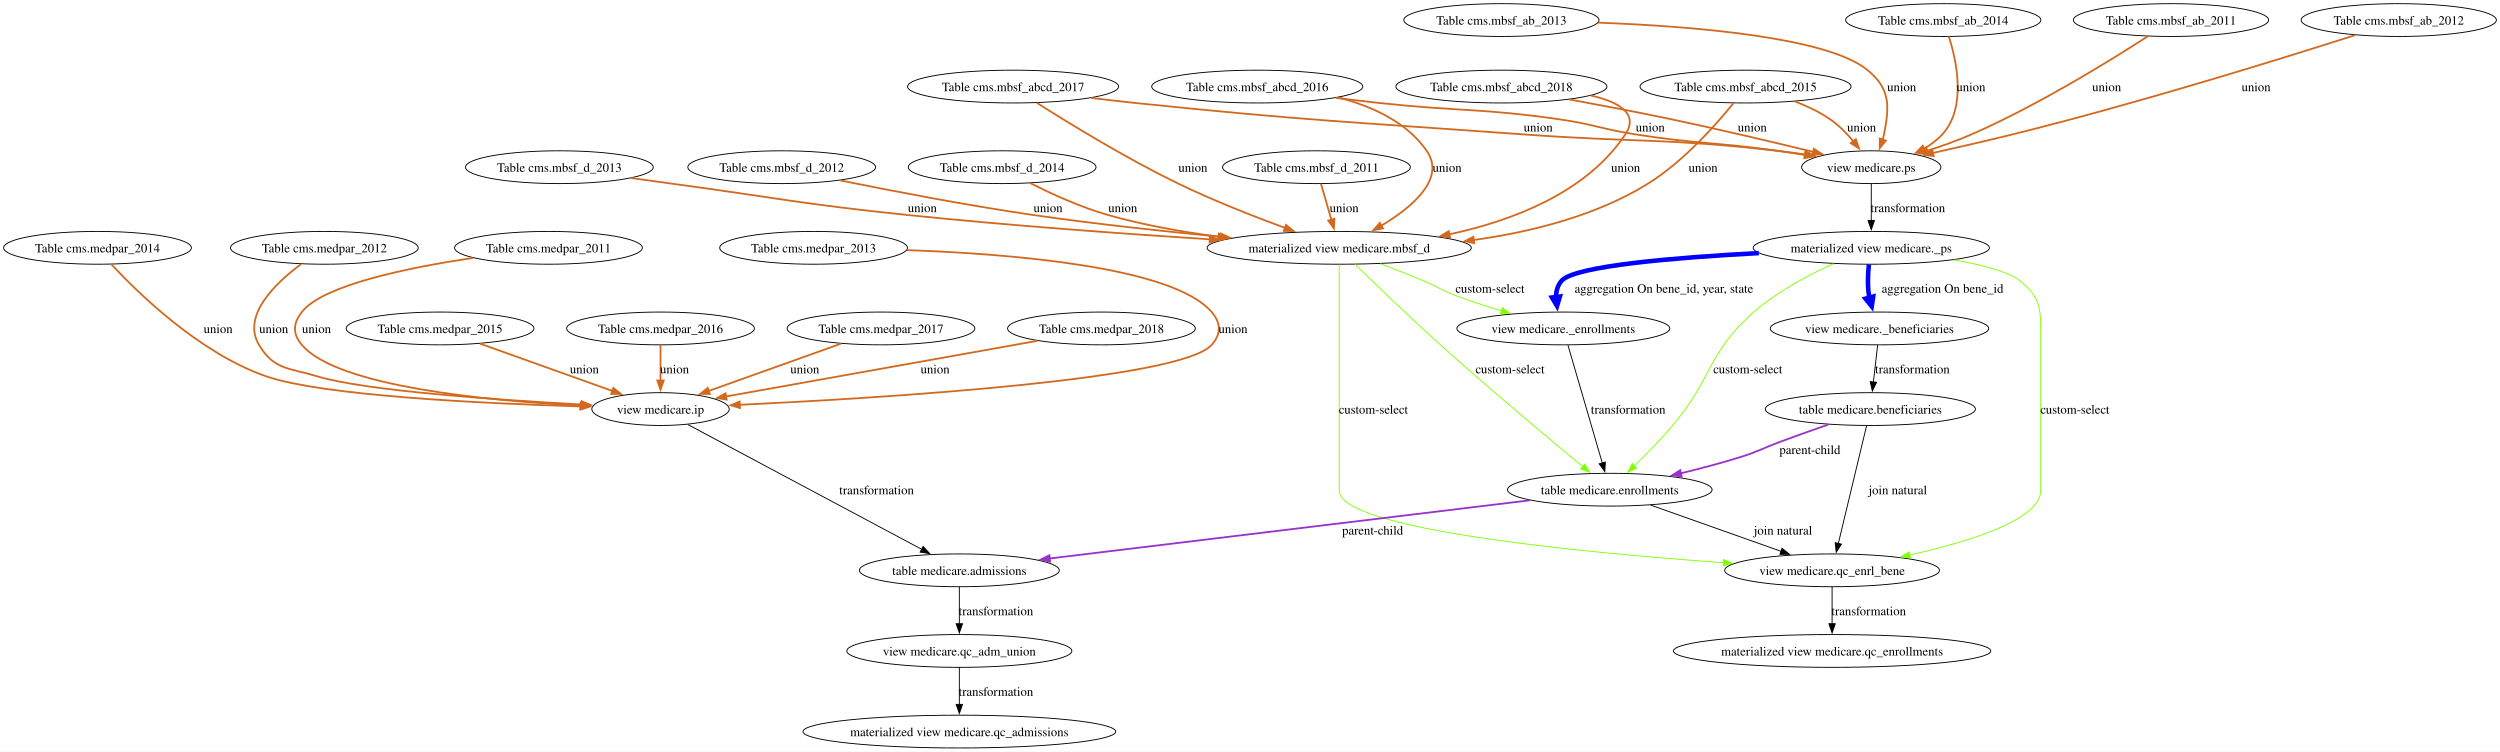
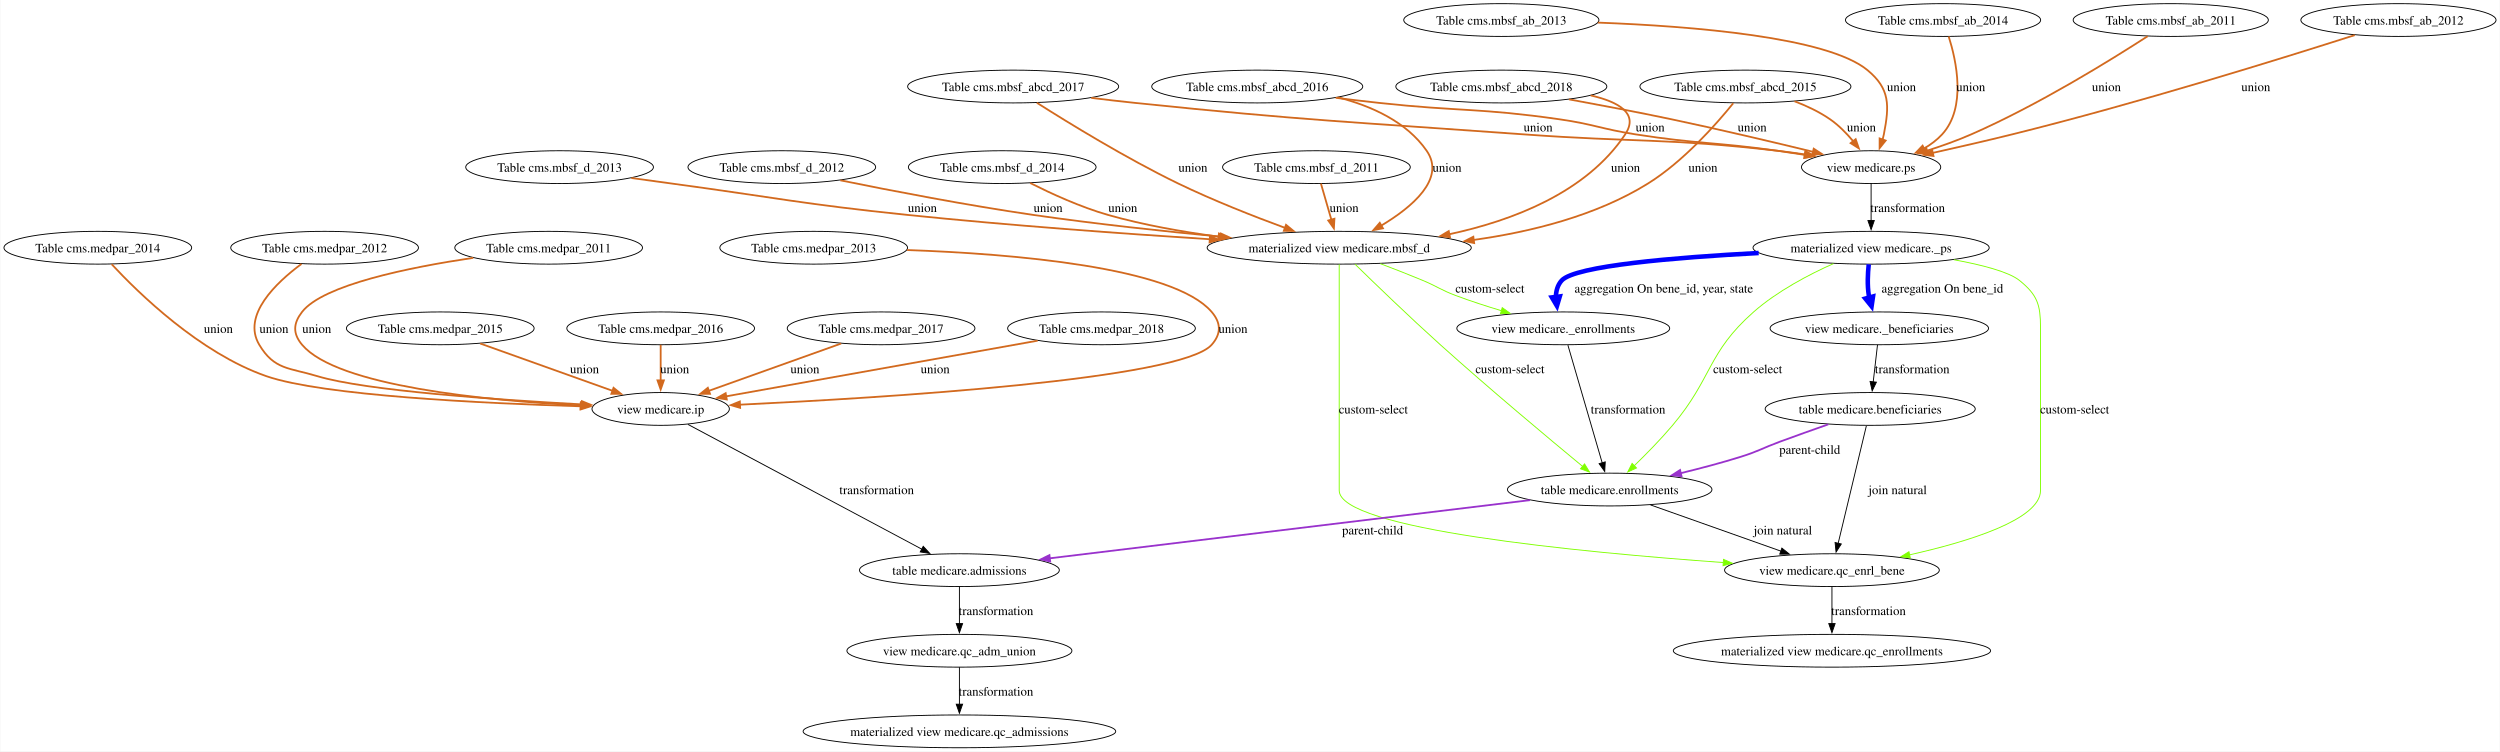
- <svg xmlns="http://www.w3.org/2000/svg" xmlns:xlink="http://www.w3.org/1999/xlink" width="2744pt" height="825pt" viewBox="0.00 0.00 2744.18 825.00">
-   <g id="graph0" class="graph" transform="scale(1 1) rotate(0) translate(4 821)">
+ <svg xmlns="http://www.w3.org/2000/svg" xmlns:xlink="http://www.w3.org/1999/xlink" width="1800pt" height="541pt" viewBox="0.00 0.00 1800.00 541.14">
+   <g id="graph0" class="graph" transform="scale(0.655933 0.655933) rotate(0) translate(4 821)">
    <polygon fill="white" stroke="none" points="-4,4 -4,-821 2740.18,-821 2740.18,4 -4,4" />
    <g id="node1" class="node">
      <g id="a_node1">
        <a xlink:href="tables/cms.mbsf_ab_2011.html" xlink:title="Table cms.mbsf_ab_2011" target="_blank">
          <ellipse fill="none" stroke="black" cx="2379.04" cy="-799" rx="107.14" ry="18" />
          <text text-anchor="middle" x="2379.04" y="-793.95" font-family="Times,serif" font-size="14.00">Table cms.mbsf_ab_2011</text>
        </a>
      </g>
    </g>
    <g id="node22" class="node">
      <g id="a_node22">
        <a xlink:href="tables/medicare.ps.html" xlink:title="view medicare.ps" target="_blank">
          <ellipse fill="none" stroke="black" cx="2050.04" cy="-637.5" rx="76.43" ry="18" />
          <text text-anchor="middle" x="2050.04" y="-632.45" font-family="Times,serif" font-size="14.00">view medicare.ps</text>
        </a>
      </g>
    </g>
    <g id="edge25" class="edge">
      <path fill="none" stroke="chocolate" stroke-width="2" d="M2353.66,-781.23C2313.77,-755.42 2233.37,-705.59 2160.04,-673.5 2144.54,-666.71 2127.29,-660.6 2111.13,-655.44" />
      <polygon fill="chocolate" stroke="chocolate" stroke-width="2" points="2112.52,-652.21 2101.93,-652.59 2110.45,-658.89 2112.52,-652.21" />
      <text text-anchor="middle" x="2308.42" y="-720.95" font-family="Times,serif" font-size="14.00">union</text>
    </g>
    <g id="node2" class="node">
      <g id="a_node2">
        <a xlink:href="tables/cms.mbsf_ab_2012.html" xlink:title="Table cms.mbsf_ab_2012" target="_blank">
          <ellipse fill="none" stroke="black" cx="2629.04" cy="-799" rx="107.14" ry="18" />
          <text text-anchor="middle" x="2629.04" y="-793.95" font-family="Times,serif" font-size="14.00">Table cms.mbsf_ab_2012</text>
        </a>
      </g>
    </g>
    <g id="edge26" class="edge">
      <path fill="none" stroke="chocolate" stroke-width="2" d="M2581.08,-782.45C2502.89,-757.44 2342.82,-707.61 2205.04,-673.5 2176.49,-666.43 2144.84,-659.18 2117.62,-653.12" />
      <polygon fill="chocolate" stroke="chocolate" stroke-width="2" points="2118.53,-649.74 2108.01,-651 2117.01,-656.58 2118.53,-649.74" />
      <text text-anchor="middle" x="2472.42" y="-720.95" font-family="Times,serif" font-size="14.00">union</text>
    </g>
    <g id="node3" class="node">
      <g id="a_node3">
        <a xlink:href="tables/cms.mbsf_ab_2013.html" xlink:title="Table cms.mbsf_ab_2013" target="_blank">
          <ellipse fill="none" stroke="black" cx="1644.04" cy="-799" rx="107.14" ry="18" />
          <text text-anchor="middle" x="1644.04" y="-793.95" font-family="Times,serif" font-size="14.00">Table cms.mbsf_ab_2013</text>
        </a>
      </g>
    </g>
    <g id="node5" class="node">
      <g id="a_node5">
        <a xlink:href="tables/cms.mbsf_abcd_2015.html" xlink:title="Table cms.mbsf_abcd_2015" target="_blank">
          <ellipse fill="none" stroke="black" cx="1912.04" cy="-726" rx="115.84" ry="18" />
          <text text-anchor="middle" x="1912.04" y="-720.95" font-family="Times,serif" font-size="14.00">Table cms.mbsf_abcd_2015</text>
        </a>
      </g>
    </g>
    <g id="node6" class="node">
      <g id="a_node6">
        <a xlink:href="tables/cms.mbsf_abcd_2016.html" xlink:title="Table cms.mbsf_abcd_2016" target="_blank">
          <ellipse fill="none" stroke="black" cx="1376.04" cy="-726" rx="115.84" ry="18" />
          <text text-anchor="middle" x="1376.04" y="-720.95" font-family="Times,serif" font-size="14.00">Table cms.mbsf_abcd_2016</text>
        </a>
      </g>
    </g>
    <g id="node7" class="node">
      <g id="a_node7">
        <a xlink:href="tables/cms.mbsf_abcd_2017.html" xlink:title="Table cms.mbsf_abcd_2017" target="_blank">
          <ellipse fill="none" stroke="black" cx="1108.04" cy="-726" rx="115.84" ry="18" />
          <text text-anchor="middle" x="1108.04" y="-720.95" font-family="Times,serif" font-size="14.00">Table cms.mbsf_abcd_2017</text>
        </a>
      </g>
    </g>
    <g id="node8" class="node">
      <g id="a_node8">
        <a xlink:href="tables/cms.mbsf_abcd_2018.html" xlink:title="Table cms.mbsf_abcd_2018" target="_blank">
          <ellipse fill="none" stroke="black" cx="1644.04" cy="-726" rx="115.84" ry="18" />
          <text text-anchor="middle" x="1644.04" y="-720.95" font-family="Times,serif" font-size="14.00">Table cms.mbsf_abcd_2018</text>
        </a>
      </g>
    </g>
    <g id="edge27" class="edge">
      <path fill="none" stroke="chocolate" stroke-width="2" d="M1750.03,-796.18C1853.71,-792.26 2002.24,-780.25 2046.04,-744 2070.96,-723.38 2070.16,-705.25 2064.04,-673.5 2063.68,-671.61 2063.22,-669.7 2062.68,-667.79" />
      <polygon fill="chocolate" stroke="chocolate" stroke-width="2" points="2066,-666.68 2059.38,-658.41 2059.4,-669 2066,-666.68" />
      <text text-anchor="middle" x="2083.42" y="-720.95" font-family="Times,serif" font-size="14.00">union</text>
    </g>
    <g id="node4" class="node">
      <g id="a_node4">
        <a xlink:href="tables/cms.mbsf_ab_2014.html" xlink:title="Table cms.mbsf_ab_2014" target="_blank">
          <ellipse fill="none" stroke="black" cx="2129.04" cy="-799" rx="107.14" ry="18" />
          <text text-anchor="middle" x="2129.04" y="-793.95" font-family="Times,serif" font-size="14.00">Table cms.mbsf_ab_2014</text>
        </a>
      </g>
    </g>
    <g id="edge28" class="edge">
      <path fill="none" stroke="chocolate" stroke-width="2" d="M2135.23,-780.95C2143.68,-754.31 2154.92,-702.82 2128.04,-673.5 2122.38,-667.32 2115.43,-662.17 2108.02,-657.89" />
      <polygon fill="chocolate" stroke="chocolate" stroke-width="2" points="2109.74,-654.84 2099.24,-653.41 2106.56,-661.07 2109.74,-654.84" />
      <text text-anchor="middle" x="2159.42" y="-720.95" font-family="Times,serif" font-size="14.00">union</text>
    </g>
    <g id="node21" class="node">
      <g id="a_node21">
        <a xlink:href="tables/medicare.mbsf_d.html" xlink:title="materialized view medicare.mbsf_d" target="_blank">
          <ellipse fill="none" stroke="black" cx="1466.04" cy="-549" rx="145.01" ry="18" />
          <text text-anchor="middle" x="1466.04" y="-543.95" font-family="Times,serif" font-size="14.00">materialized view medicare.mbsf_d</text>
        </a>
      </g>
    </g>
    <g id="edge17" class="edge">
      <path fill="none" stroke="chocolate" stroke-width="2" d="M1898.65,-707.64C1879.98,-684.53 1844.02,-643.77 1805.04,-619.5 1748.14,-584.08 1676.45,-566.33 1613.67,-557.58" />
      <polygon fill="chocolate" stroke="chocolate" stroke-width="2" points="1614.2,-554.12 1603.83,-556.29 1613.29,-561.06 1614.2,-554.12" />
      <text text-anchor="middle" x="1865.42" y="-632.45" font-family="Times,serif" font-size="14.00">union</text>
    </g>
    <g id="edge29" class="edge">
      <path fill="none" stroke="chocolate" stroke-width="2" d="M1965.93,-709.83C1979.36,-704.71 1993.28,-698.16 2005.04,-690 2014.48,-683.46 2023.2,-674.51 2030.41,-665.91" />
      <polygon fill="chocolate" stroke="chocolate" stroke-width="2" points="2033.09,-668.17 2036.52,-658.15 2027.59,-663.84 2033.09,-668.17" />
      <text text-anchor="middle" x="2039.42" y="-676.7" font-family="Times,serif" font-size="14.00">union</text>
    </g>
    <g id="edge18" class="edge">
      <path fill="none" stroke="chocolate" stroke-width="2" d="M1464.53,-714.13C1500.99,-704.8 1539.84,-687.5 1562.04,-655.5 1583.38,-624.75 1546.06,-593.53 1511.91,-573.12" />
      <polygon fill="chocolate" stroke="chocolate" stroke-width="2" points="1514.05,-570.32 1503.64,-568.39 1510.58,-576.39 1514.05,-570.32" />
      <text text-anchor="middle" x="1584.42" y="-632.45" font-family="Times,serif" font-size="14.00">union</text>
    </g>
    <g id="edge30" class="edge">
      <path fill="none" stroke="chocolate" stroke-width="2" d="M1462.13,-713.62C1478.05,-711.65 1494.54,-709.69 1510.04,-708 1597.89,-698.44 1620.59,-702.61 1708.04,-690 1745.38,-684.62 1754.03,-679.34 1791.29,-673.5 1860.14,-662.72 1878.04,-665.18 1947.04,-655.5 1956.82,-654.13 1967.11,-652.57 1977.24,-650.97" />
      <polygon fill="chocolate" stroke="chocolate" stroke-width="2" points="1977.63,-654.45 1986.95,-649.41 1976.52,-647.54 1977.63,-654.45" />
      <text text-anchor="middle" x="1807.42" y="-676.7" font-family="Times,serif" font-size="14.00">union</text>
    </g>
    <g id="node9" class="node">
      <g id="a_node9">
        <a xlink:href="tables/cms.mbsf_d_2011.html" xlink:title="Table cms.mbsf_d_2011" target="_blank">
          <ellipse fill="none" stroke="black" cx="1441.04" cy="-637.5" rx="103.04" ry="18" />
          <text text-anchor="middle" x="1441.04" y="-632.45" font-family="Times,serif" font-size="14.00">Table cms.mbsf_d_2011</text>
        </a>
      </g>
    </g>
    <g id="node10" class="node">
      <g id="a_node10">
        <a xlink:href="tables/cms.mbsf_d_2012.html" xlink:title="Table cms.mbsf_d_2012" target="_blank">
          <ellipse fill="none" stroke="black" cx="854.04" cy="-637.5" rx="103.04" ry="18" />
          <text text-anchor="middle" x="854.04" y="-632.45" font-family="Times,serif" font-size="14.00">Table cms.mbsf_d_2012</text>
        </a>
      </g>
    </g>
    <g id="node11" class="node">
      <g id="a_node11">
        <a xlink:href="tables/cms.mbsf_d_2013.html" xlink:title="Table cms.mbsf_d_2013" target="_blank">
          <ellipse fill="none" stroke="black" cx="610.04" cy="-637.5" rx="103.04" ry="18" />
          <text text-anchor="middle" x="610.04" y="-632.45" font-family="Times,serif" font-size="14.00">Table cms.mbsf_d_2013</text>
        </a>
      </g>
    </g>
    <g id="node12" class="node">
      <g id="a_node12">
        <a xlink:href="tables/cms.mbsf_d_2014.html" xlink:title="Table cms.mbsf_d_2014" target="_blank">
          <ellipse fill="none" stroke="black" cx="1096.04" cy="-637.5" rx="103.04" ry="18" />
          <text text-anchor="middle" x="1096.04" y="-632.45" font-family="Times,serif" font-size="14.00">Table cms.mbsf_d_2014</text>
        </a>
      </g>
    </g>
    <g id="edge19" class="edge">
      <path fill="none" stroke="chocolate" stroke-width="2" d="M1134.07,-708.15C1168.67,-686.15 1232.11,-647.19 1289.29,-619.5 1327.52,-600.99 1372.03,-583.51 1406.82,-570.71" />
      <polygon fill="chocolate" stroke="chocolate" stroke-width="2" points="1407.65,-574.14 1415.85,-567.42 1405.25,-567.56 1407.65,-574.14" />
      <text text-anchor="middle" x="1305.42" y="-632.45" font-family="Times,serif" font-size="14.00">union</text>
    </g>
    <g id="edge31" class="edge">
      <path fill="none" stroke="chocolate" stroke-width="2" d="M1193.76,-713.54C1209.79,-711.56 1226.42,-709.62 1242.04,-708 1431.09,-688.37 1478.73,-687.29 1668.29,-673.5 1792.11,-664.49 1823.7,-669.63 1947.04,-655.5 1957.16,-654.34 1967.79,-652.87 1978.23,-651.29" />
      <polygon fill="chocolate" stroke="chocolate" stroke-width="2" points="1978.49,-654.79 1987.83,-649.78 1977.4,-647.87 1978.49,-654.79" />
      <text text-anchor="middle" x="1684.42" y="-676.7" font-family="Times,serif" font-size="14.00">union</text>
    </g>
    <g id="edge20" class="edge">
      <path fill="none" stroke="chocolate" stroke-width="2" d="M1742.15,-716.23C1772.89,-709.15 1795.28,-696.42 1780.04,-673.5 1737.43,-609.42 1655.88,-578.59 1586.56,-563.75" />
      <polygon fill="chocolate" stroke="chocolate" stroke-width="2" points="1587.68,-560.41 1577.18,-561.85 1586.29,-567.27 1587.68,-560.41" />
      <text text-anchor="middle" x="1780.42" y="-632.45" font-family="Times,serif" font-size="14.00">union</text>
    </g>
    <g id="edge32" class="edge">
      <path fill="none" stroke="chocolate" stroke-width="2" d="M1718.37,-711.9C1752.73,-705.63 1794.04,-697.81 1831.04,-690 1883.57,-678.92 1942.81,-664.89 1986.43,-654.28" />
      <polygon fill="chocolate" stroke="chocolate" stroke-width="2" points="1987.04,-657.73 1995.92,-651.96 1985.38,-650.93 1987.04,-657.73" />
      <text text-anchor="middle" x="1919.42" y="-676.7" font-family="Times,serif" font-size="14.00">union</text>
    </g>
    <g id="edge21" class="edge">
      <path fill="none" stroke="chocolate" stroke-width="2" d="M1445.98,-619.41C1449.25,-608.11 1453.62,-593 1457.44,-579.75" />
      <polygon fill="chocolate" stroke="chocolate" stroke-width="2" points="1460.77,-580.84 1460.19,-570.26 1454.05,-578.89 1460.77,-580.84" />
      <text text-anchor="middle" x="1471.42" y="-588.2" font-family="Times,serif" font-size="14.00">union</text>
    </g>
    <g id="edge22" class="edge">
      <path fill="none" stroke="chocolate" stroke-width="2" d="M918.27,-623.01C974.1,-611.65 1057.27,-595.6 1130.29,-585 1197.98,-575.18 1273.74,-567.04 1336.13,-561.09" />
      <polygon fill="chocolate" stroke="chocolate" stroke-width="2" points="1336.19,-564.6 1345.82,-560.17 1335.53,-557.63 1336.19,-564.6" />
      <text text-anchor="middle" x="1146.42" y="-588.2" font-family="Times,serif" font-size="14.00">union</text>
    </g>
    <g id="node13" class="node">
      <g id="a_node13">
        <a xlink:href="tables/cms.medpar_2011.html" xlink:title="Table cms.medpar_2011" target="_blank">
          <ellipse fill="none" stroke="black" cx="598.04" cy="-549" rx="103.04" ry="18" />
          <text text-anchor="middle" x="598.04" y="-543.95" font-family="Times,serif" font-size="14.00">Table cms.medpar_2011</text>
        </a>
      </g>
    </g>
    <g id="node14" class="node">
      <g id="a_node14">
        <a xlink:href="tables/cms.medpar_2012.html" xlink:title="Table cms.medpar_2012" target="_blank">
          <ellipse fill="none" stroke="black" cx="352.04" cy="-549" rx="103.04" ry="18" />
          <text text-anchor="middle" x="352.04" y="-543.95" font-family="Times,serif" font-size="14.00">Table cms.medpar_2012</text>
        </a>
      </g>
    </g>
    <g id="node15" class="node">
      <g id="a_node15">
        <a xlink:href="tables/cms.medpar_2013.html" xlink:title="Table cms.medpar_2013" target="_blank">
          <ellipse fill="none" stroke="black" cx="889.04" cy="-549" rx="103.04" ry="18" />
          <text text-anchor="middle" x="889.04" y="-543.95" font-family="Times,serif" font-size="14.00">Table cms.medpar_2013</text>
        </a>
      </g>
    </g>
    <g id="node16" class="node">
      <g id="a_node16">
        <a xlink:href="tables/cms.medpar_2014.html" xlink:title="Table cms.medpar_2014" target="_blank">
          <ellipse fill="none" stroke="black" cx="103.04" cy="-549" rx="103.04" ry="18" />
          <text text-anchor="middle" x="103.04" y="-543.95" font-family="Times,serif" font-size="14.00">Table cms.medpar_2014</text>
        </a>
      </g>
    </g>
    <g id="edge23" class="edge">
      <path fill="none" stroke="chocolate" stroke-width="2" d="M688.78,-625.56C703.49,-623.53 718.73,-621.44 733.04,-619.5 848.23,-603.88 876.67,-596.95 992.29,-585 1103.57,-573.5 1229.92,-564.36 1324.14,-558.31" />
      <polygon fill="chocolate" stroke="chocolate" stroke-width="2" points="1324.15,-561.81 1333.9,-557.68 1323.7,-554.83 1324.15,-561.81" />
      <text text-anchor="middle" x="1008.42" y="-588.2" font-family="Times,serif" font-size="14.00">union</text>
    </g>
    <g id="edge24" class="edge">
      <path fill="none" stroke="chocolate" stroke-width="2" d="M1126.73,-620.06C1149.67,-608.48 1182.14,-593.57 1212.29,-585 1251.08,-573.97 1294.24,-566.36 1333.79,-561.14" />
      <polygon fill="chocolate" stroke="chocolate" stroke-width="2" points="1334.01,-564.64 1343.49,-559.9 1333.13,-557.69 1334.01,-564.64" />
      <text text-anchor="middle" x="1228.42" y="-588.2" font-family="Times,serif" font-size="14.00">union</text>
    </g>
    <g id="node23" class="node">
      <g id="a_node23">
        <a xlink:href="tables/medicare.ip.html" xlink:title="view medicare.ip" target="_blank">
          <ellipse fill="none" stroke="black" cx="721.04" cy="-372" rx="75.41" ry="18" />
          <text text-anchor="middle" x="721.04" y="-366.95" font-family="Times,serif" font-size="14.00">view medicare.ip</text>
        </a>
      </g>
    </g>
    <g id="edge33" class="edge">
      <path fill="none" stroke="chocolate" stroke-width="2" d="M515.29,-537.91C444.43,-527.36 350.31,-508.17 327.29,-478.5 317.49,-465.86 317.01,-454.76 327.29,-442.5 365.59,-396.86 529.57,-381.18 633.46,-375.8" />
      <polygon fill="chocolate" stroke="chocolate" stroke-width="2" points="633.6,-379.29 643.42,-375.31 633.26,-372.3 633.6,-379.29" />
      <text text-anchor="middle" x="343.42" y="-455.45" font-family="Times,serif" font-size="14.00">union</text>
    </g>
    <g id="edge34" class="edge">
      <path fill="none" stroke="chocolate" stroke-width="2" d="M326.67,-531.23C298.98,-510.76 261.02,-474.85 280.29,-442.5 296.79,-414.82 313.21,-417.35 344.04,-408 396.46,-392.11 540.41,-382.08 634.5,-377.01" />
      <polygon fill="chocolate" stroke="chocolate" stroke-width="2" points="634.61,-380.51 644.41,-376.48 634.24,-373.52 634.61,-380.51" />
      <text text-anchor="middle" x="296.42" y="-455.45" font-family="Times,serif" font-size="14.00">union</text>
    </g>
    <g id="node17" class="node">
      <g id="a_node17">
        <a xlink:href="tables/cms.medpar_2015.html" xlink:title="Table cms.medpar_2015" target="_blank">
          <ellipse fill="none" stroke="black" cx="479.04" cy="-460.5" rx="103.04" ry="18" />
          <text text-anchor="middle" x="479.04" y="-455.45" font-family="Times,serif" font-size="14.00">Table cms.medpar_2015</text>
        </a>
      </g>
    </g>
    <g id="node18" class="node">
      <g id="a_node18">
        <a xlink:href="tables/cms.medpar_2016.html" xlink:title="Table cms.medpar_2016" target="_blank">
          <ellipse fill="none" stroke="black" cx="721.04" cy="-460.5" rx="103.04" ry="18" />
          <text text-anchor="middle" x="721.04" y="-455.45" font-family="Times,serif" font-size="14.00">Table cms.medpar_2016</text>
        </a>
      </g>
    </g>
    <g id="node19" class="node">
      <g id="a_node19">
        <a xlink:href="tables/cms.medpar_2017.html" xlink:title="Table cms.medpar_2017" target="_blank">
          <ellipse fill="none" stroke="black" cx="963.04" cy="-460.5" rx="103.04" ry="18" />
          <text text-anchor="middle" x="963.04" y="-455.45" font-family="Times,serif" font-size="14.00">Table cms.medpar_2017</text>
        </a>
      </g>
    </g>
    <g id="node20" class="node">
      <g id="a_node20">
        <a xlink:href="tables/cms.medpar_2018.html" xlink:title="Table cms.medpar_2018" target="_blank">
          <ellipse fill="none" stroke="black" cx="1205.04" cy="-460.5" rx="103.04" ry="18" />
          <text text-anchor="middle" x="1205.04" y="-455.45" font-family="Times,serif" font-size="14.00">Table cms.medpar_2018</text>
        </a>
      </g>
    </g>
    <g id="edge35" class="edge">
      <path fill="none" stroke="chocolate" stroke-width="2" d="M991.55,-546.48C1106.95,-542.35 1283.9,-527.87 1326.04,-478.5 1336.43,-466.33 1336.64,-454.49 1326.04,-442.5 1292.32,-404.35 966.71,-384.26 807.64,-376.65" />
      <polygon fill="chocolate" stroke="chocolate" stroke-width="2" points="808.27,-373.18 798.11,-376.2 807.94,-380.17 808.27,-373.18" />
      <text text-anchor="middle" x="1349.42" y="-455.45" font-family="Times,serif" font-size="14.00">union</text>
    </g>
    <g id="edge36" class="edge">
      <path fill="none" stroke="chocolate" stroke-width="2" d="M118.25,-530.88C147.46,-499.44 214.99,-433.38 288.04,-408 349.66,-386.6 525.68,-378.14 633.39,-374.9" />
      <polygon fill="chocolate" stroke="chocolate" stroke-width="2" points="633.25,-378.41 643.14,-374.62 633.05,-371.41 633.25,-378.41" />
      <text text-anchor="middle" x="235.42" y="-455.45" font-family="Times,serif" font-size="14.00">union</text>
    </g>
    <g id="edge37" class="edge">
      <path fill="none" stroke="chocolate" stroke-width="2" d="M522.87,-443.84C563.74,-429.23 624.78,-407.41 668.3,-391.85" />
      <polygon fill="chocolate" stroke="chocolate" stroke-width="2" points="669.28,-395.22 677.51,-388.56 666.92,-388.63 669.28,-395.22" />
      <text text-anchor="middle" x="637.42" y="-411.2" font-family="Times,serif" font-size="14.00">union</text>
    </g>
    <g id="edge38" class="edge">
      <path fill="none" stroke="chocolate" stroke-width="2" d="M721.04,-442.41C721.04,-431.23 721.04,-416.31 721.04,-403.17" />
      <polygon fill="chocolate" stroke="chocolate" stroke-width="2" points="724.54,-403.38 721.04,-393.38 717.54,-403.38 724.54,-403.38" />
      <text text-anchor="middle" x="736.42" y="-411.2" font-family="Times,serif" font-size="14.00">union</text>
    </g>
    <g id="edge39" class="edge">
      <path fill="none" stroke="chocolate" stroke-width="2" d="M919.22,-443.84C878.35,-429.23 817.31,-407.41 773.78,-391.85" />
      <polygon fill="chocolate" stroke="chocolate" stroke-width="2" points="775.17,-388.63 764.57,-388.56 772.81,-395.22 775.17,-388.63" />
      <text text-anchor="middle" x="879.42" y="-411.2" font-family="Times,serif" font-size="14.00">union</text>
    </g>
    <g id="edge40" class="edge">
      <path fill="none" stroke="chocolate" stroke-width="2" d="M1134.92,-446.97C1043.69,-430.66 885.09,-402.32 792.97,-385.86" />
      <polygon fill="chocolate" stroke="chocolate" stroke-width="2" points="793.6,-382.41 783.14,-384.1 792.37,-389.3 793.6,-382.41" />
      <text text-anchor="middle" x="1022.42" y="-411.2" font-family="Times,serif" font-size="14.00">union</text>
    </g>
    <g id="node26" class="node">
      <g id="a_node26">
        <a xlink:href="tables/medicare._enrollments.html" xlink:title="view medicare._enrollments" target="_blank">
          <ellipse fill="none" stroke="black" cx="1712.04" cy="-460.5" rx="116.86" ry="18" />
          <text text-anchor="middle" x="1712.04" y="-455.45" font-family="Times,serif" font-size="14.00">view medicare._enrollments</text>
        </a>
      </g>
    </g>
    <g id="edge54" class="edge">
      <path fill="none" stroke="chartreuse" d="M1511.2,-531.5C1526.19,-525.84 1542.91,-519.34 1558.04,-513 1574.28,-506.2 1577.57,-502.68 1594.04,-496.5 1610.13,-490.46 1627.74,-484.77 1644.35,-479.79" />
      <polygon fill="chartreuse" stroke="chartreuse" points="1645.03,-483.24 1653.63,-477.06 1643.05,-476.53 1645.03,-483.24" />
      <text text-anchor="middle" x="1631.54" y="-499.7" font-family="Times,serif" font-size="14.00">custom-select</text>
    </g>
    <g id="node28" class="node">
      <g id="a_node28">
        <a xlink:href="tables/medicare.enrollments.html" xlink:title="table medicare.enrollments" target="_blank">
          <ellipse fill="none" stroke="black" cx="1763.04" cy="-283.5" rx="112.26" ry="18" />
          <text text-anchor="middle" x="1763.04" y="-278.45" font-family="Times,serif" font-size="14.00">table medicare.enrollments</text>
        </a>
      </g>
    </g>
    <g id="edge55" class="edge">
      <path fill="none" stroke="chartreuse" d="M1483.45,-530.88C1505.06,-509.75 1543.23,-472.89 1577.04,-442.5 1631.08,-393.94 1696.17,-339.55 1733.27,-308.92" />
      <polygon fill="chartreuse" stroke="chartreuse" points="1735.42,-311.69 1740.91,-302.63 1730.97,-306.29 1735.42,-311.69" />
      <text text-anchor="middle" x="1653.54" y="-411.2" font-family="Times,serif" font-size="14.00">custom-select</text>
    </g>
    <g id="node30" class="node">
      <g id="a_node30">
        <a xlink:href="tables/medicare.qc_enrl_bene.html" xlink:title="view medicare.qc_enrl_bene" target="_blank">
          <ellipse fill="none" stroke="black" cx="2007.04" cy="-195" rx="117.89" ry="18" />
          <text text-anchor="middle" x="2007.04" y="-189.95" font-family="Times,serif" font-size="14.00">view medicare.qc_enrl_bene</text>
        </a>
      </g>
    </g>
    <g id="edge57" class="edge">
      <path fill="none" stroke="chartreuse" d="M1466.04,-530.77C1466.04,-513.31 1466.04,-485.53 1466.04,-461.5 1466.04,-461.5 1466.04,-461.5 1466.04,-282.5 1466.04,-240.09 1728.61,-214.79 1887.9,-203.34" />
      <polygon fill="chartreuse" stroke="chartreuse" points="1887.95,-206.85 1897.68,-202.65 1887.46,-199.87 1887.95,-206.85" />
      <text text-anchor="middle" x="1503.54" y="-366.95" font-family="Times,serif" font-size="14.00">custom-select</text>
    </g>
    <g id="node24" class="node">
      <g id="a_node24">
        <a xlink:href="tables/medicare._ps.html" xlink:title="materialized view medicare._ps" target="_blank">
          <ellipse fill="none" stroke="black" cx="2050.04" cy="-549" rx="129.66" ry="18" />
          <text text-anchor="middle" x="2050.04" y="-543.95" font-family="Times,serif" font-size="14.00">materialized view medicare._ps</text>
        </a>
      </g>
    </g>
    <g id="edge41" class="edge">
      <path fill="none" stroke="black" d="M2050.04,-619.41C2050.04,-607.76 2050.04,-592.05 2050.04,-578.52" />
      <polygon fill="black" stroke="black" points="2053.54,-578.86 2050.04,-568.86 2046.54,-578.86 2053.54,-578.86" />
      <text text-anchor="middle" x="2090.17" y="-588.2" font-family="Times,serif" font-size="14.00">transformation</text>
    </g>
    <g id="node29" class="node">
      <g id="a_node29">
        <a xlink:href="tables/medicare.admissions.html" xlink:title="table medicare.admissions" target="_blank">
          <ellipse fill="none" stroke="black" cx="1049.04" cy="-195" rx="109.7" ry="18" />
          <text text-anchor="middle" x="1049.04" y="-189.95" font-family="Times,serif" font-size="14.00">table medicare.admissions</text>
        </a>
      </g>
    </g>
    <g id="edge44" class="edge">
      <path fill="none" stroke="black" d="M751.02,-355.01C809.99,-323.55 941.12,-253.58 1008.04,-217.88" />
      <polygon fill="black" stroke="black" points="1009.31,-221.17 1016.49,-213.37 1006.02,-214.99 1009.31,-221.17" />
      <text text-anchor="middle" x="958.17" y="-278.45" font-family="Times,serif" font-size="14.00">transformation</text>
    </g>
    <g id="node25" class="node">
      <g id="a_node25">
        <a xlink:href="tables/medicare._beneficiaries.html" xlink:title="view medicare._beneficiaries" target="_blank">
          <ellipse fill="none" stroke="black" cx="2059.04" cy="-460.5" rx="119.93" ry="18" />
          <text text-anchor="middle" x="2059.04" y="-455.45" font-family="Times,serif" font-size="14.00">view medicare._beneficiaries</text>
        </a>
      </g>
    </g>
    <g id="edge42" class="edge">
      <path fill="none" stroke="blue" stroke-width="5" d="M2047.44,-530.74C2046.36,-520.69 2045.73,-507.81 2047.54,-496.5 2047.66,-495.76 2047.79,-495.01 2047.94,-494.26" />
      <polygon fill="blue" stroke="blue" stroke-width="5" points="2052.14,-495.49 2050.55,-484.69 2043.7,-493.19 2052.14,-495.49" />
      <text text-anchor="middle" x="2128.29" y="-499.7" font-family="Times,serif" font-size="14.00">	aggregation On bene_id</text>
    </g>
    <g id="edge43" class="edge">
      <path fill="none" stroke="blue" stroke-width="5" d="M1926.58,-543.22C1835.5,-538.38 1724.94,-529.23 1710.29,-513 1705.77,-507.99 1704.07,-501.46 1703.91,-494.74" />
      <polygon fill="blue" stroke="blue" stroke-width="5" points="1708.22,-495.54 1705.11,-485.07 1699.54,-494.46 1708.22,-495.54" />
      <text text-anchor="middle" x="1822.42" y="-499.7" font-family="Times,serif" font-size="14.00">	aggregation On bene_id, year, state</text>
    </g>
    <g id="edge56" class="edge">
      <path fill="none" stroke="chartreuse" d="M2008.7,-531.58C1981.79,-519.55 1947.01,-501.37 1921.04,-478.5 1870.01,-433.54 1875.93,-405.97 1832.04,-354 1819,-338.55 1803.18,-322.45 1789.98,-309.64" />
      <polygon fill="chartreuse" stroke="chartreuse" points="1792.47,-307.19 1782.83,-302.79 1787.63,-312.24 1792.47,-307.19" />
      <text text-anchor="middle" x="1914.54" y="-411.2" font-family="Times,serif" font-size="14.00">custom-select</text>
    </g>
    <g id="edge58" class="edge">
      <path fill="none" stroke="chartreuse" d="M2140.95,-535.82C2171.7,-530.18 2201.24,-522.57 2213.04,-513 2232.52,-497.22 2236.04,-486.57 2236.04,-461.5 2236.04,-461.5 2236.04,-461.5 2236.04,-282.5 2236.04,-250.61 2157.35,-226.38 2092.23,-211.8" />
      <polygon fill="chartreuse" stroke="chartreuse" points="2093.07,-208.4 2082.56,-209.68 2091.58,-215.24 2093.07,-208.4" />
      <text text-anchor="middle" x="2273.54" y="-366.95" font-family="Times,serif" font-size="14.00">custom-select</text>
    </g>
    <g id="node27" class="node">
      <g id="a_node27">
        <a xlink:href="tables/medicare.beneficiaries.html" xlink:title="table medicare.beneficiaries" target="_blank">
          <ellipse fill="none" stroke="black" cx="2049.04" cy="-372" rx="115.33" ry="18" />
          <text text-anchor="middle" x="2049.04" y="-366.95" font-family="Times,serif" font-size="14.00">table medicare.beneficiaries</text>
        </a>
      </g>
    </g>
    <g id="edge48" class="edge">
      <path fill="none" stroke="black" d="M2057.07,-442.41C2055.72,-430.76 2053.9,-415.05 2052.34,-401.52" />
      <polygon fill="black" stroke="black" points="2055.85,-401.39 2051.22,-391.85 2048.9,-402.19 2055.85,-401.39" />
      <text text-anchor="middle" x="2095.17" y="-411.2" font-family="Times,serif" font-size="14.00">transformation</text>
    </g>
    <g id="edge46" class="edge">
      <path fill="none" stroke="black" d="M1717.12,-442.08C1725.94,-411.81 1744.17,-349.26 1754.82,-312.72" />
      <polygon fill="black" stroke="black" points="1758.13,-313.88 1757.56,-303.3 1751.41,-311.92 1758.13,-313.88" />
      <text text-anchor="middle" x="1783.17" y="-366.95" font-family="Times,serif" font-size="14.00">transformation</text>
    </g>
    <g id="edge47" class="edge">
      <path fill="none" stroke="darkorchid" stroke-width="2" d="M2002.99,-355.07C1986.21,-349.19 1967.11,-342.39 1949.79,-336 1930.69,-328.95 1926.48,-325.58 1907.04,-319.5 1885.8,-312.85 1862.47,-306.7 1840.89,-301.46" />
      <polygon fill="darkorchid" stroke="darkorchid" stroke-width="2" points="1841.89,-298.11 1831.35,-299.2 1840.27,-304.92 1841.89,-298.11" />
      <text text-anchor="middle" x="1982.67" y="-322.7" font-family="Times,serif" font-size="14.00">parent-child</text>
    </g>
    <g id="edge50" class="edge">
      <path fill="none" stroke="black" d="M2044.86,-353.58C2037.6,-323.31 2022.59,-260.76 2013.82,-224.22" />
      <polygon fill="black" stroke="black" points="2017.3,-223.73 2011.56,-214.82 2010.49,-225.36 2017.3,-223.73" />
      <text text-anchor="middle" x="2079.17" y="-278.45" font-family="Times,serif" font-size="14.00">	join natural</text>
    </g>
    <g id="edge45" class="edge">
      <path fill="none" stroke="darkorchid" stroke-width="2" d="M1675.49,-271.89C1541.97,-255.72 1288.24,-224.98 1148.14,-208.01" />
      <polygon fill="darkorchid" stroke="darkorchid" stroke-width="2" points="1148.71,-204.55 1138.36,-206.82 1147.87,-211.5 1148.71,-204.55" />
      <text text-anchor="middle" x="1502.67" y="-234.2" font-family="Times,serif" font-size="14.00">parent-child</text>
    </g>
    <g id="edge49" class="edge">
      <path fill="none" stroke="black" d="M1807.8,-266.63C1848.13,-252.34 1907.6,-231.26 1951.06,-215.85" />
      <polygon fill="black" stroke="black" points="1952.07,-219.2 1960.32,-212.56 1949.73,-212.61 1952.07,-219.2" />
      <text text-anchor="middle" x="1953.17" y="-234.2" font-family="Times,serif" font-size="14.00">	join natural</text>
    </g>
    <g id="node32" class="node">
      <g id="a_node32">
        <a xlink:href="tables/medicare.qc_adm_union.html" xlink:title="view medicare.qc_adm_union" target="_blank">
          <ellipse fill="none" stroke="black" cx="1049.04" cy="-106.5" rx="123.52" ry="18" />
          <text text-anchor="middle" x="1049.04" y="-101.45" font-family="Times,serif" font-size="14.00">view medicare.qc_adm_union</text>
        </a>
      </g>
    </g>
    <g id="edge52" class="edge">
      <path fill="none" stroke="black" d="M1049.04,-176.91C1049.04,-165.26 1049.04,-149.55 1049.04,-136.02" />
      <polygon fill="black" stroke="black" points="1052.54,-136.36 1049.04,-126.36 1045.54,-136.36 1052.54,-136.36" />
      <text text-anchor="middle" x="1089.17" y="-145.7" font-family="Times,serif" font-size="14.00">transformation</text>
    </g>
    <g id="node31" class="node">
      <g id="a_node31">
        <a xlink:href="tables/medicare.qc_enrollments.html" xlink:title="materialized view medicare.qc_enrollments" target="_blank">
          <ellipse fill="none" stroke="black" cx="2007.04" cy="-106.5" rx="174.19" ry="18" />
          <text text-anchor="middle" x="2007.04" y="-101.45" font-family="Times,serif" font-size="14.00">materialized view medicare.qc_enrollments</text>
        </a>
      </g>
    </g>
    <g id="edge51" class="edge">
      <path fill="none" stroke="black" d="M2007.04,-176.91C2007.04,-165.26 2007.04,-149.55 2007.04,-136.02" />
      <polygon fill="black" stroke="black" points="2010.54,-136.36 2007.04,-126.36 2003.54,-136.36 2010.54,-136.36" />
      <text text-anchor="middle" x="2047.17" y="-145.7" font-family="Times,serif" font-size="14.00">transformation</text>
    </g>
    <g id="node33" class="node">
      <g id="a_node33">
        <a xlink:href="tables/medicare.qc_admissions.html" xlink:title="materialized view medicare.qc_admissions" target="_blank">
          <ellipse fill="none" stroke="black" cx="1049.04" cy="-18" rx="171.63" ry="18" />
          <text text-anchor="middle" x="1049.04" y="-12.95" font-family="Times,serif" font-size="14.00">materialized view medicare.qc_admissions</text>
        </a>
      </g>
    </g>
    <g id="edge53" class="edge">
      <path fill="none" stroke="black" d="M1049.04,-88.41C1049.04,-76.76 1049.04,-61.05 1049.04,-47.52" />
      <polygon fill="black" stroke="black" points="1052.54,-47.86 1049.04,-37.86 1045.54,-47.86 1052.54,-47.86" />
      <text text-anchor="middle" x="1089.17" y="-57.2" font-family="Times,serif" font-size="14.00">transformation</text>
    </g>
  </g>
</svg>
